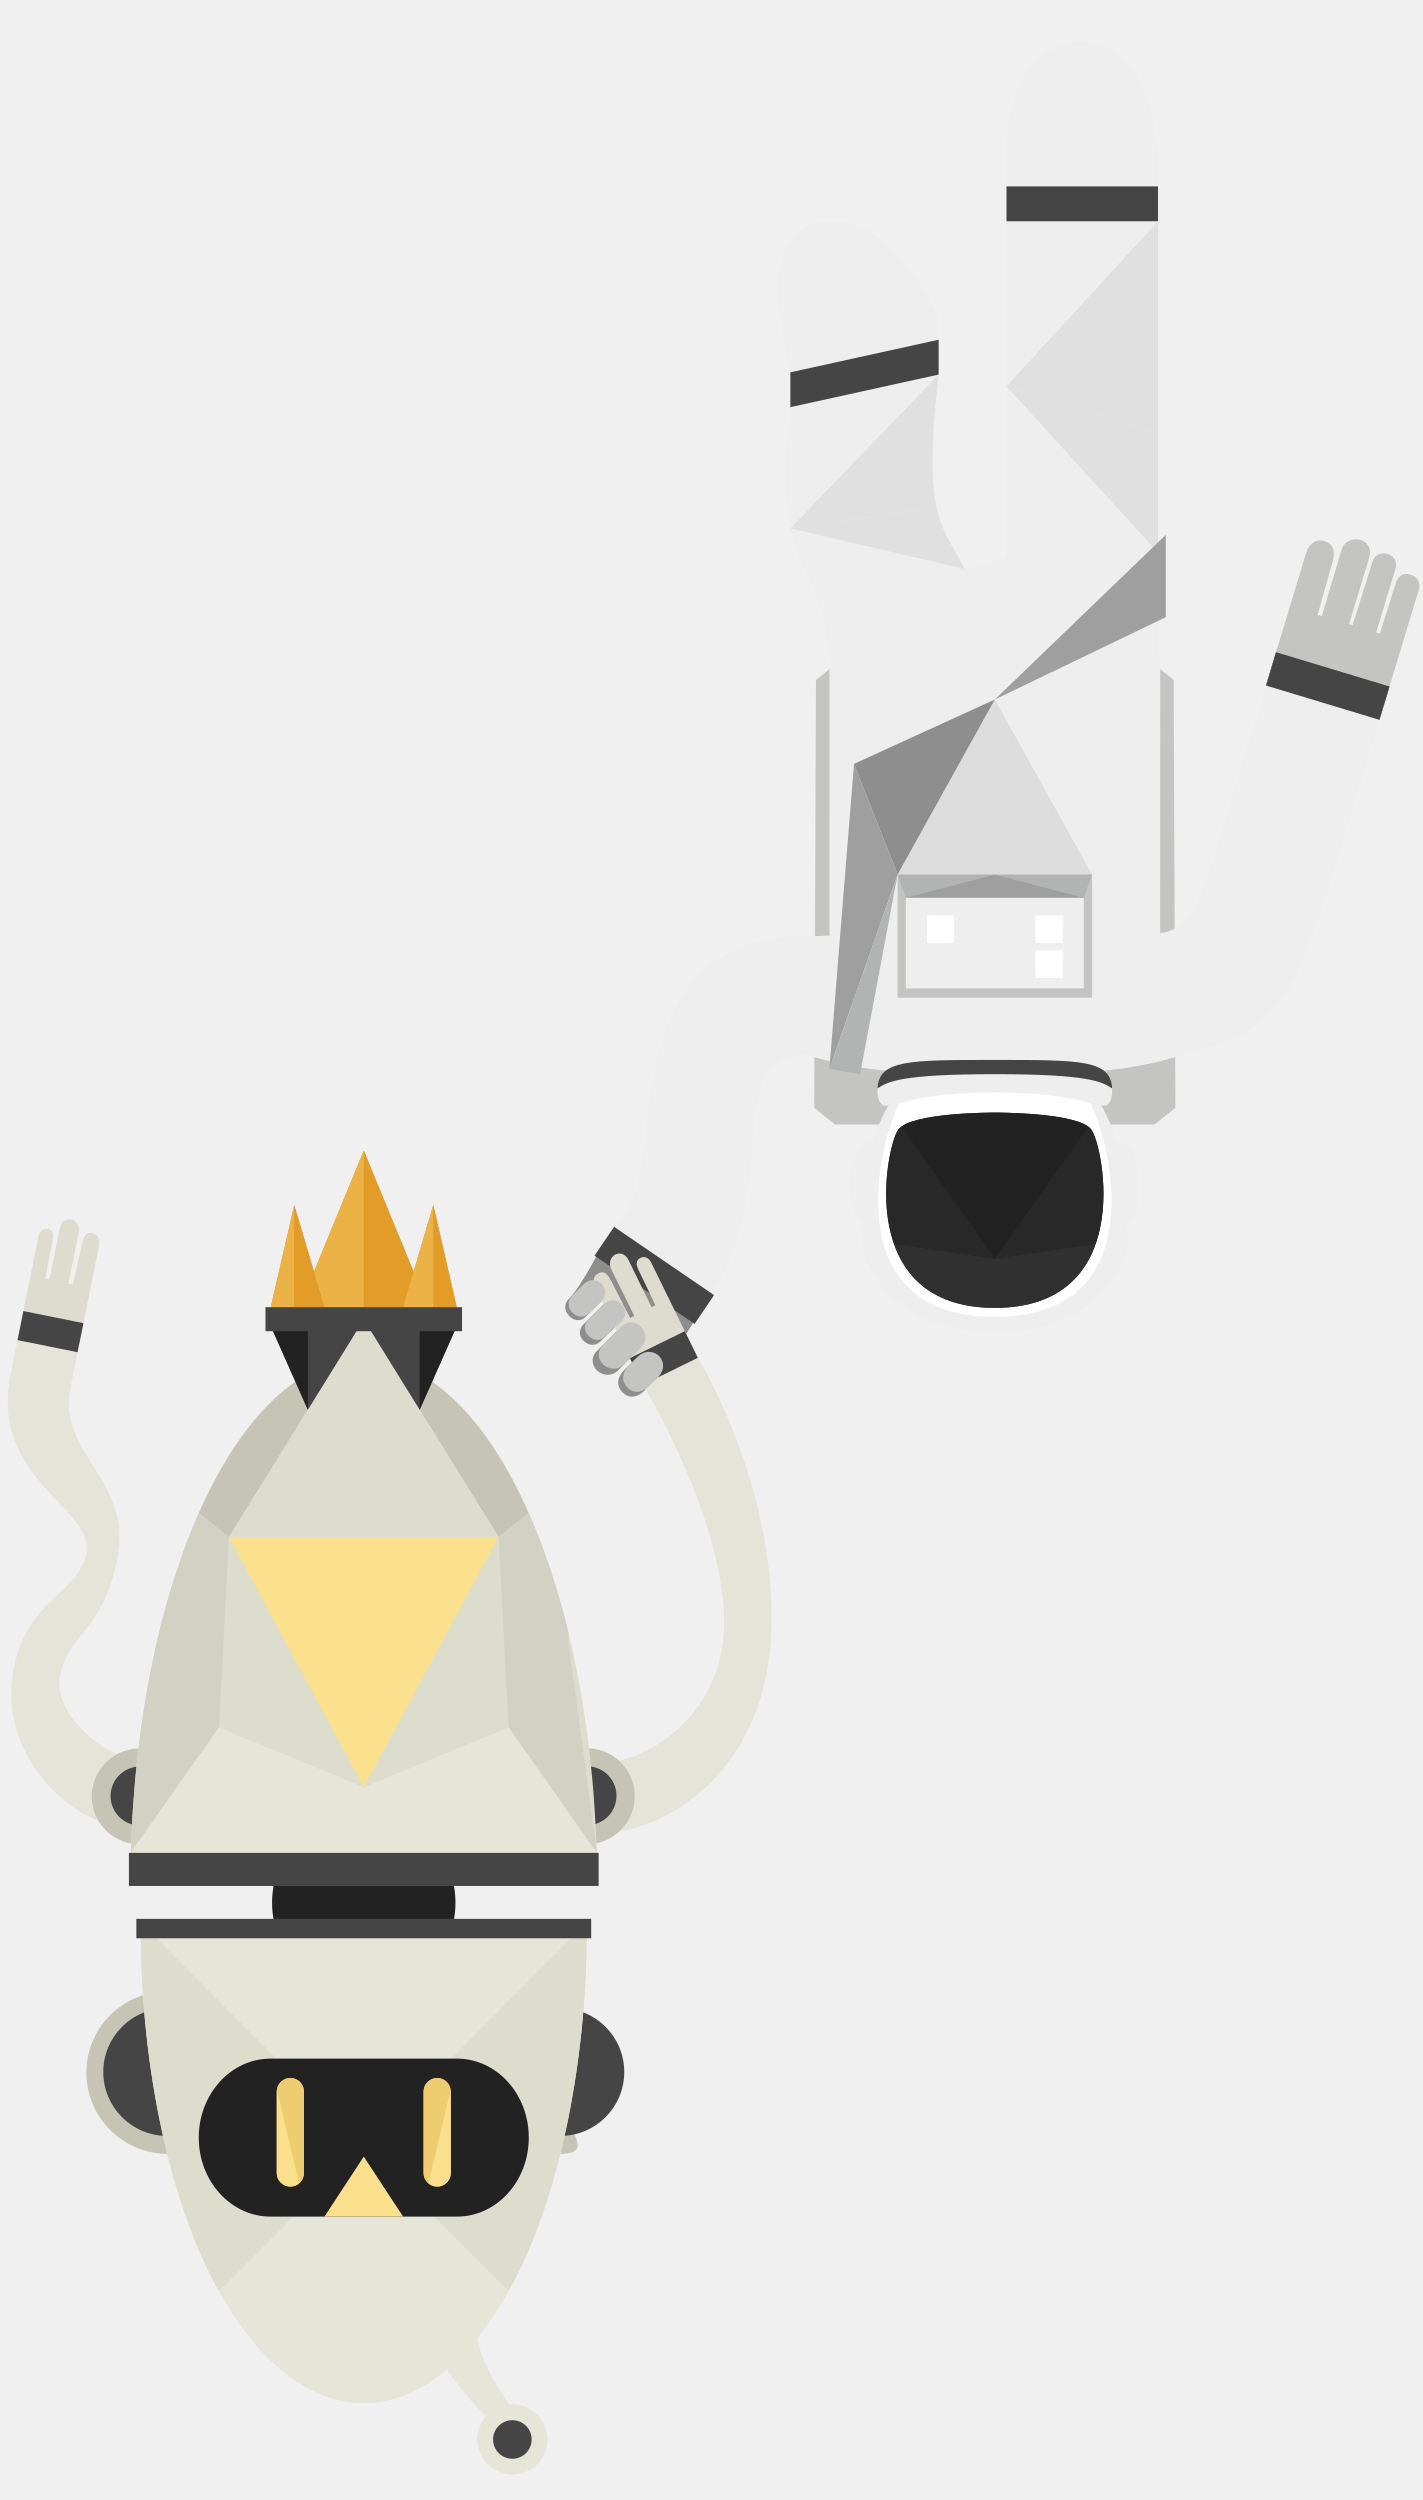
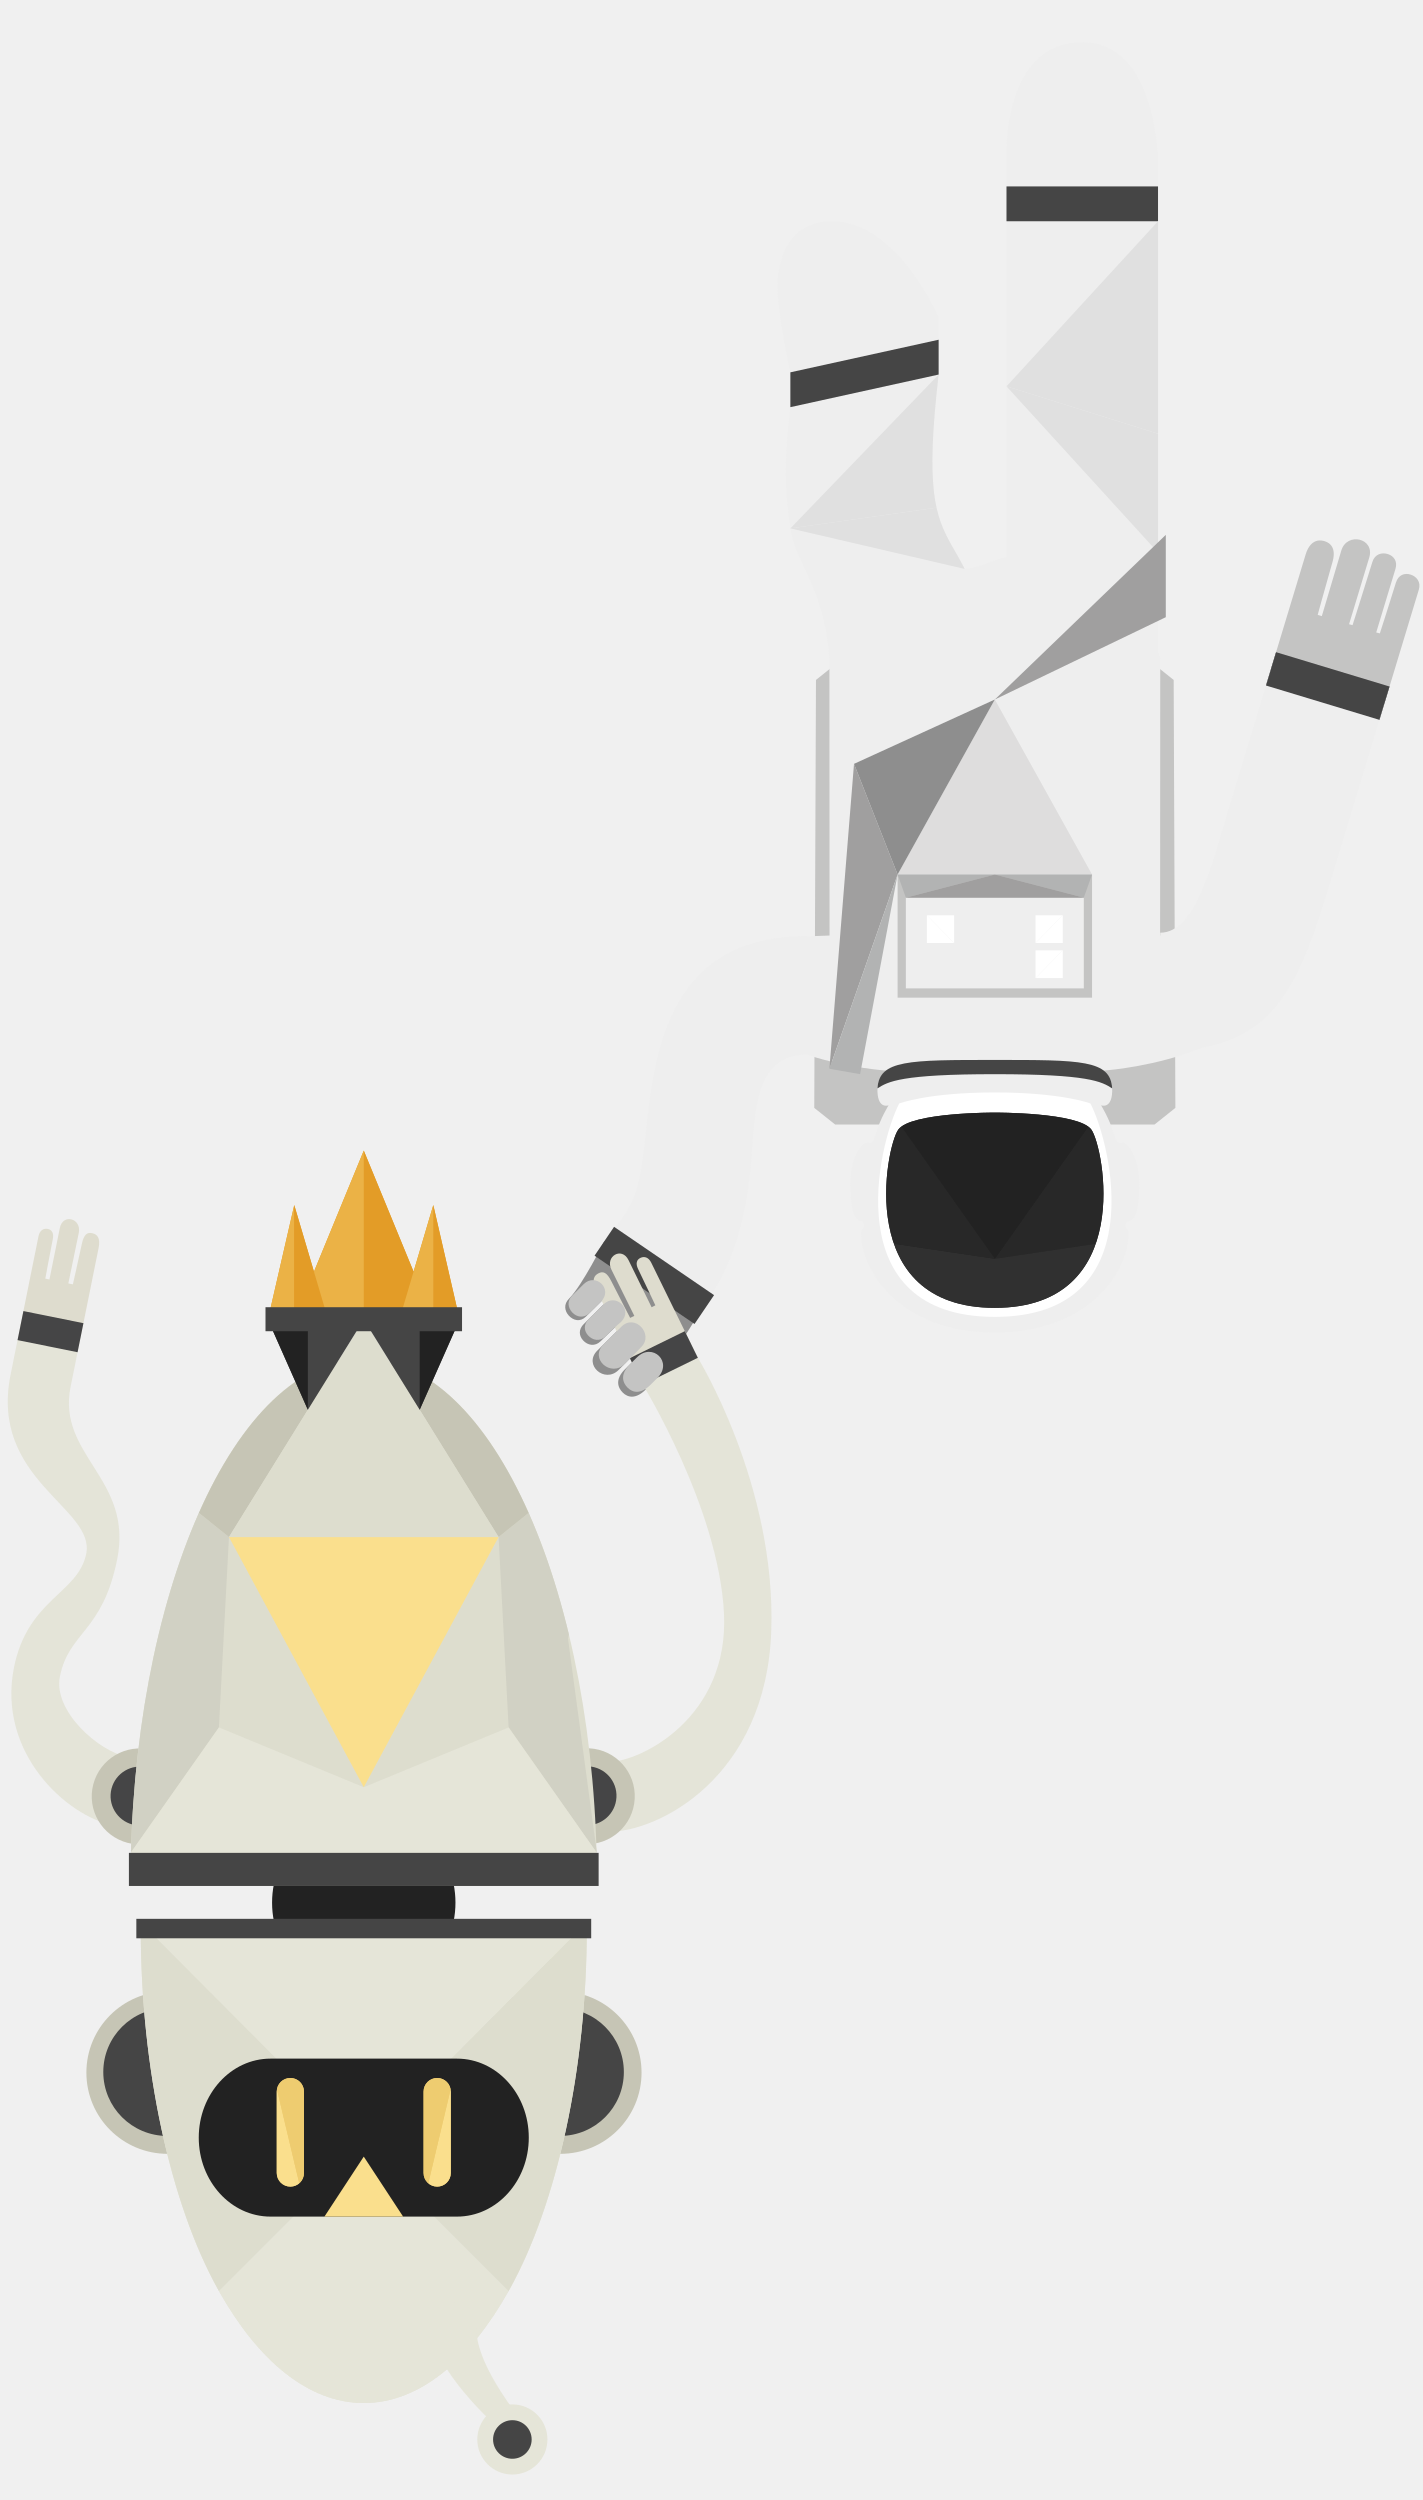
<svg xmlns="http://www.w3.org/2000/svg" xmlns:xlink="http://www.w3.org/1999/xlink" version="1.1" id="Layer_1" x="0px" y="0px" width="512px" height="900px" viewBox="0 0 512 900" enable-background="new 0 0 512 900" xml:space="preserve">
  <g>
    <polygon fill="#C4C4C3" points="300.636,404.82 358.136,404.82 415.636,404.82 423.136,398.842 422.522,244.777 415.636,239.276    358.136,239.276 300.636,239.276 293.749,244.777 293.136,398.842  " />
    <path fill="#EEEEEE" d="M260.77,347.114c0,19.392,13.457,27.318,29.981,32.677c14.824,4.807,28.885,5.677,28.885,5.677   s-4,1.188-3.75,7.563s4,4.875,4,4.875s-3.104,5.042-4.438,9.875s-2.74,3.625-2.74,3.625s-2.572-1.124-5.238,6.044   c-1.848,4.964-1.5,12.5-0.668,17.5c0.834,5,3.834,4.832,3.834,4.832l0.5,1.668c0,0-1.166,1.486-1.166,2.5   c0,13.206,13.5,35.75,48.166,35.75s48.166-22.544,48.166-35.75c0-1.014-1.166-2.5-1.166-2.5l0.5-1.668c0,0,3,0.168,3.834-4.832   c0.832-5,1.18-12.536-0.668-17.5c-2.666-7.168-5.238-6.044-5.238-6.044s-1.406,1.208-2.74-3.625s-4.438-9.875-4.438-9.875   s3.75,1.5,4-4.875s-3.75-7.563-3.75-7.563s14.061-0.87,28.885-5.677c16.524-5.358,33.998-15.609,33.998-35.001l-33.999-7.714   l-7.884-0.286l0.051-99.764c0,0-5.051-21.477-31.26-22.766c-3.953-0.194-11.594-9.403-18.291-12.772s-11.977,2.573-20.846,3.336   c-7.47,0.643-13.492,9.242-17.445,9.437c-26.209,1.289-31.26,22.766-31.26,22.766l0.051,99.764l-7.884,0.286L260.77,347.114z" />
    <g>
      <path fill="#EEEEEE" d="M416.889,73.379h-54.551v-6.27v-9.558c0,0-2.193-42.334,27.275-42.334    c27.275,0,27.275,43.433,27.275,43.433v8.459V73.379z" />
      <path fill="#EEEEEE" d="M416.889,237.026c0-64.821,0-53.737,0-82.759s0-45.957,0-80.889h-54.551c0,36.404,0,51.91,0,80.889    s0,13.936,0,82.759H416.889z" />
      <rect x="362.338" y="67.109" fill="#454545" width="54.551" height="12.541" />
      <polygon fill="#E0E0E0" points="416.889,79.65 362.338,139.082 416.889,156.144   " />
      <polygon fill="#E0E0E0" points="416.889,156.144 416.889,198.92 362.338,139.082   " />
    </g>
    <g>
      <polygon fill="#C4C4C3" points="358.136,359.155 393.136,359.155 393.136,314.822 358.136,314.822 323.136,314.822     323.136,359.155   " />
      <polygon fill="#DEDDDD" points="358.136,314.822 393.136,314.822 358.136,251.822 323.136,314.822   " />
      <polygon fill="#EEEEEE" points="358.136,355.822 390.17,355.822 390.17,323.155 358.136,323.155 326.102,323.155 326.102,355.822       " />
      <polygon fill="#FFFFFF" points="382.595,329.489 372.79,339.488 372.79,329.489   " />
      <polygon fill="#FFFFFF" points="372.79,339.488 382.595,329.489 382.595,339.488   " />
      <polygon fill="#FFFFFF" points="372.79,352.113 382.595,342.114 382.595,352.113   " />
      <polygon fill="#FFFFFF" points="382.595,342.114 372.79,352.113 372.79,342.114   " />
      <polygon fill="#B2B3B3" points="393.136,314.822 390.17,323.155 358.136,314.822   " />
      <polygon fill="#FFFFFF" points="333.677,329.489 343.481,339.488 343.481,329.489   " />
      <polygon fill="#FFFFFF" points="343.481,339.488 333.677,329.489 333.677,339.488   " />
      <polygon fill="#B2B3B3" points="323.136,314.822 326.102,323.155 358.136,314.822   " />
      <polygon fill="#A09F9F" points="358.136,323.155 390.17,323.155 358.136,314.822 326.102,323.155   " />
      <g>
        <polygon fill="#A09F9F" points="298.585,384.769 307.444,274.988 323.136,314.822    " />
        <polygon fill="#B2B3B3" points="309.636,386.699 323.136,314.822 298.585,384.769    " />
        <polygon fill="#8E8E8E" points="358.136,251.822 307.444,274.988 323.136,314.822    " />
        <polygon fill="#A09F9F" points="358.136,251.822 419.687,222.186 419.687,192.55    " />
      </g>
    </g>
    <path fill="#454545" d="M358.136,386.705c33.916,0,38.496,2.7,42.246,5.117c-0.58-10.25-11.08-10.245-42.246-10.245   s-41.666-0.005-42.246,10.245C319.64,389.405,324.22,386.705,358.136,386.705z" />
    <path fill="#FFFFFF" d="M358.136,474.074c57,0,42-62.169,34.421-76.818c0,0-10.255-3.975-34.421-3.975s-34.421,3.975-34.421,3.975   C316.136,411.905,301.136,474.074,358.136,474.074z" />
    <g>
      <defs>
        <path id="SVGID_73_" d="M358.136,470.824c50.75,0,39.25-57.919,34.75-64.169s-34.75-6.125-34.75-6.125s-30.25-0.125-34.75,6.125     S307.386,470.824,358.136,470.824z" />
      </defs>
      <clipPath id="SVGID_2_">
        <use xlink:href="#SVGID_73_" overflow="visible" />
      </clipPath>
      <path clip-path="url(#SVGID_2_)" fill="#222222" d="M358.136,470.824c50.75,0,39.25-57.919,34.75-64.169s-34.75-6.125-34.75-6.125    s-30.25-0.125-34.75,6.125S307.386,470.824,358.136,470.824z" />
      <polygon clip-path="url(#SVGID_2_)" fill="#282828" points="417.469,444.322 358.136,453.165 405.136,386.699   " />
      <polygon clip-path="url(#SVGID_2_)" fill="#222222" points="358.136,453.165 405.136,386.699 358.136,384.322 311.136,386.699       " />
      <polygon clip-path="url(#SVGID_2_)" fill="#303030" points="358.136,491.655 417.469,444.322 358.136,453.165 298.803,444.322       " />
      <polygon clip-path="url(#SVGID_2_)" fill="#282828" points="298.803,444.322 358.136,453.165 311.136,386.699   " />
    </g>
    <g>
      <rect x="456.659" y="240.674" transform="matrix(-0.9571 -0.2897 0.2897 -0.9571 863.9348 621.7904)" fill="#454545" width="42.668" height="12.545" />
      <path fill="#EEEEEE" d="M417.687,335.779c12.885,0,18.834-25.464,24.241-43.329c8.409-27.776,5.525-18.25,15.646-51.684    l40.838,12.362c-10.547,34.841-7.249,23.946-15.646,51.684c-14.293,47.216-20.411,73.635-65.079,73.635V335.779z" />
      <path fill="#C4C4C3" d="M502.365,204.805c0.809-2.671-0.51-4.586-2.646-5.309c-2.222-0.754-4.798-0.046-5.657,2.795    c-1.685,5.565-7.144,22.761-7.144,22.761l-1.256-0.327c0,0,6.616-21.854,7.268-24.007c2.11-6.971-8.01-9.297-10.052-2.551    c-1.575,5.204-7.024,23.644-7.024,23.644l-1.485-0.458c0,0,2.412-8.839,5.255-18.77c1.464-4.836-0.323-7.056-2.872-7.797    c-2.547-0.74-5.309,0.164-6.738,4.888c-2.859,9.444-12.439,41.095-12.439,41.095l40.838,12.362c0,0,10.414-34.404,12.371-40.87    c0.809-2.671-0.729-4.653-2.866-5.375c-2.223-0.755-4.532,0.033-5.393,2.875c-1.685,5.565-5.781,18.265-5.781,18.265l-1.303-0.342    L502.365,204.805z" />
      <rect x="456.658" y="240.678" transform="matrix(-0.9571 -0.2897 0.2897 -0.9571 863.9333 621.7941)" fill="#454545" width="42.668" height="12.541" />
    </g>
    <g>
      <path fill="#EEEEEE" d="M290.529,379.655c-18,0-18.644,18.258-19.983,36.875c-2.383,33.114-12.607,46.999-17.666,54.242    l-35.329-23.923c10.244-12.85,12.425-15.053,14.836-38.298c3.26-31.431,8.716-71.563,58.143-71.563V379.655z" />
      <path fill="#8E8E8E" d="M210.153,476.655c-1.981,1.967-1.73,4.278-0.195,5.93c1.597,1.719,4.201,2.318,6.308,0.229    c4.127-4.096,8.2-7.798,8.2-7.798l0.949,0.885c0,0-8.774,8.708-10.369,10.29c-5.17,5.131,2.627,11.988,7.63,7.022    c3.859-3.829,9.984-10.086,9.984-10.086l1.089,1.109c0,0-3.193,3.169-8.759,8.693c-3.588,3.559-2.682,6.551-0.792,8.415    c1.891,1.861,4.749,2.378,8.251-1.098c7.005-6.951,20.431-29.476,20.431-29.476l-35.329-23.923c0,0-7.933,15.943-12.728,20.702    c-1.98,1.966-1.569,4.441-0.033,6.092c1.598,1.718,4.043,2.427,6.148,0.337c4.128-4.097,6.298-6.248,6.298-6.248l0.984,0.918    L210.153,476.655z" />
      <polygon fill="#454545" points="257.062,466.246 221.065,441.657 214.034,452.042 250.028,476.63   " />
    </g>
    <g>
      <path fill="#EEEEEE" d="M337.909,134.84c-4.722,40.79-1.441,50.646,4.726,61.553c6.406,11.33,8.419,12.833,10.5,40.634h-54.55    c-2.001-26.135-12.116-33.801-14.054-46.801s-2.467-23.218,0-43.649v-7.494l53.378-10.568V134.84z" />
      <path fill="#EEEEEE" d="M337.909,128.514l-53.378,10.568v-5.047c0,0-4.314-18.964-4.61-29.737    c-0.313-11.406,4.222-24.647,19.597-24.647c23.617,0,38.392,34.617,38.392,34.617v8.031V128.514z" />
      <g>
        <defs>
          <path id="SVGID_75_" d="M337.909,134.84c-4.722,40.79-1.441,50.646,4.726,61.553c6.406,11.33,8.419,12.833,10.5,40.634h-54.55      c-2.001-26.135-12.116-33.801-14.054-46.801s-2.467-23.218,0-43.649v-7.494l53.378-10.568V134.84z" />
        </defs>
        <clipPath id="SVGID_4_">
          <use xlink:href="#SVGID_75_" overflow="visible" />
        </clipPath>
        <polygon clip-path="url(#SVGID_4_)" fill="#E0E0E0" points="337.909,134.84 284.531,190.226 337.161,182.77    " />
        <polygon clip-path="url(#SVGID_4_)" fill="#E0E0E0" points="337.161,182.77 347.29,204.824 284.531,190.226    " />
      </g>
      <polygon fill="#454545" points="337.909,122.299 284.531,134.035 284.531,146.576 337.909,134.84   " />
    </g>
  </g>
  <g>
    <g>
      <path fill="#E4E4D8" d="M41.14,657.277c-17.582-3.547-42.234-26.606-36.097-57.032c4.981-24.698,23.103-26.54,25.996-40.883    c3.335-16.533-34.885-26.538-27.235-64.461c1.962-9.726,3.784-18.757,3.784-18.757l21.608,4.358c0,0-1.682,8.336-3.783,18.758    c-4.981,24.693,22.644,33.02,16.772,62.124c-5.321,26.378-17.333,25.875-20.624,42.192c-2.466,12.226,13.612,26.836,24.552,29.042    l8.978,1.812l-4.975,24.657L41.14,657.277z" />
      <path fill="#DEDCCE" d="M7.372,477.215l21.608,4.358c0,0,5.05-25.034,6.521-32.328c0.735-3.646-0.559-4.924-2.319-5.302    c-1.764-0.378-3.014,0.34-3.768,4.074c-1.645,7.613-3.178,14.348-3.178,14.348l-1.635-0.325c0,0,2.951-14.191,3.762-18.213    c1.051-5.208-5.742-7.122-6.828-1.737c-0.335,1.662-3.739,18.538-3.739,18.538l-1.483-0.339c0,0,1.825-9.892,2.692-14.19    c0.443-2.195-0.34-3.448-1.912-3.706c-1.512-0.248-2.819,0.604-3.235,2.667C12.851,450.053,7.372,477.215,7.372,477.215z" />
      <polyline fill="#454546" points="8.427,471.984 6.316,482.445 27.926,486.804 30.035,476.343   " />
      <path fill="#C6C5B5" d="M33.58,642.38c2.396-9.236,11.819-14.779,21.054-12.387c9.234,2.394,14.78,11.817,12.384,21.054    c-2.392,9.231-11.819,14.777-21.051,12.385C36.733,661.038,31.188,651.61,33.58,642.38z" />
      <path fill="#454546" d="M40.144,643.914c1.472-5.673,7.26-9.076,12.93-7.606c5.672,1.47,9.078,7.259,7.605,12.931    c-1.469,5.668-7.258,9.071-12.93,7.604C42.082,655.37,38.676,649.583,40.144,643.914z" />
    </g>
    <path fill="#222222" d="M130.956,718.304c18.34,0,33.01-15.01,33.01-33.35s-14.67-33.066-33.01-33.066s-33.01,14.727-33.01,33.066   S112.616,718.304,130.956,718.304z" />
    <g>
-       <path fill="#C6C5B5" d="M172.331,746.14c0-16.15,13.09-29.241,29.24-29.241c16.153,0-3.313,13.091-3.313,29.241    c0,16.152,19.467,29.242,3.313,29.242C185.421,775.382,172.331,762.292,172.331,746.14z" />
-       <path fill="#454545" d="M201.712,768.938c12.715,0,23.012-10.304,23.018-23.017c0-12.709-10.303-23.012-23.018-23.012    c-12.709,0-23.01,10.303-23.01,23.012C178.702,758.634,189.003,768.938,201.712,768.938z" />
+       <path fill="#C6C5B5" d="M230.957,746.14c0-16.15-13.09-29.241-29.24-29.241c-16.153,0-29.242,13.091-29.242,29.241    c0,16.152,13.089,29.242,29.242,29.242C217.867,775.382,230.957,762.292,230.957,746.14z" />
+       <path fill="#454545" d="M201.576,768.938c-12.715,0-23.012-10.304-23.018-23.017c0-12.709,10.303-23.012,23.018-23.012    c12.709,0,23.01,10.303,23.01,23.012C224.586,758.634,214.285,768.938,201.576,768.938z" />
    </g>
    <g>
      <path fill="#C6C5B5" d="M89.581,746.14c0-16.15-13.09-29.241-29.24-29.241c-16.153,0-29.242,13.091-29.242,29.241    c0,16.152,13.089,29.242,29.242,29.242C76.491,775.382,89.581,762.292,89.581,746.14z" />
      <path fill="#454545" d="M60.2,768.938c-12.715,0-23.012-10.304-23.018-23.017c0-12.709,10.303-23.012,23.018-23.012    c12.709,0,23.01,10.303,23.01,23.012C83.21,758.634,72.909,768.938,60.2,768.938z" />
    </g>
    <path fill="#E5E5D8" d="M78.446,824.126c0.119,0.219,0.243,0.43,0.365,0.645c14.064,25.039,32.178,40.322,52.145,40.322   s38.08-15.283,52.145-40.322c0.122-0.215,0.246-0.426,0.365-0.645c17.019-30.663,27.781-79.355,27.781-129.845h-2.268h-78.023   H52.933h-2.268C50.665,744.771,61.428,793.463,78.446,824.126z" />
    <path fill="#E5E5D8" d="M130.956,865.093c19.967,0,38.08-15.283,52.145-40.322l-52.145-52.145l-52.145,52.145   C92.876,849.81,110.989,865.093,130.956,865.093z" />
    <path fill="#DDDDCE" d="M183.101,824.771c0.122-0.215,0.246-0.426,0.365-0.645c17.019-30.663,27.781-79.355,27.781-129.845h-2.268   l-78.023,78.345L183.101,824.771z" />
    <path fill="#DDDDCE" d="M78.812,824.771c-0.122-0.215-0.246-0.426-0.365-0.645c-17.019-30.663-27.781-79.355-27.781-129.845h2.268   l78.023,78.345L78.812,824.771z" />
    <polygon fill="#E5E5D8" points="130.956,772.626 208.979,694.281 130.956,694.281 52.933,694.281  " />
    <path fill="#222222" d="M97.396,797.978h33.561h33.561c14.271,0,25.844-12.731,25.844-28.438c0-15.702-11.572-28.434-25.844-28.434   h-33.561H97.396c-14.271,0-25.844,12.731-25.844,28.434C71.552,785.246,83.124,797.978,97.396,797.978z" />
    <g>
      <defs>
        <path id="SVGID_77_" d="M152.484,752.972c0-2.707,2.194-4.9,4.9-4.9l0,0c2.706,0,4.901,2.193,4.901,4.9v29.307     c0,2.707-2.195,4.902-4.901,4.902l0,0c-2.706,0-4.9-2.195-4.9-4.902V752.972z" />
      </defs>
      <clipPath id="SVGID_6_">
        <use xlink:href="#SVGID_77_" overflow="visible" />
      </clipPath>
      <path clip-path="url(#SVGID_6_)" fill="#EECC70" d="M152.484,752.972c0-2.707,2.194-4.9,4.9-4.9l0,0    c2.706,0,4.901,2.193,4.901,4.9v29.307c0,2.707-2.195,4.902-4.901,4.902l0,0c-2.706,0-4.9-2.195-4.9-4.902V752.972z" />
      <polygon clip-path="url(#SVGID_6_)" fill="#FADF8D" points="163.552,788.347 163.552,746.532 151.342,797.978   " />
      <polygon clip-path="url(#SVGID_6_)" fill="#EECC70" points="163.552,746.532 152.579,742.296 151.342,797.978   " />
    </g>
    <polygon fill="#FADF8D" points="130.956,797.978 145.119,797.978 130.956,776.382 116.793,797.978  " />
    <g>
      <defs>
        <path id="SVGID_79_" d="M109.428,752.972c0-2.707-2.194-4.9-4.9-4.9l0,0c-2.706,0-4.901,2.193-4.901,4.9v29.307     c0,2.707,2.195,4.902,4.901,4.902l0,0c2.706,0,4.9-2.195,4.9-4.902V752.972z" />
      </defs>
      <clipPath id="SVGID_8_">
        <use xlink:href="#SVGID_79_" overflow="visible" />
      </clipPath>
      <path clip-path="url(#SVGID_8_)" fill="#EECC70" d="M109.428,752.972c0-2.707-2.194-4.9-4.9-4.9l0,0    c-2.706,0-4.901,2.193-4.901,4.9v29.307c0,2.707,2.195,4.902,4.901,4.902l0,0c2.706,0,4.9-2.195,4.9-4.902V752.972z" />
      <polygon clip-path="url(#SVGID_8_)" fill="#FADF8D" points="98.36,788.347 98.36,746.532 110.57,797.978   " />
      <polygon clip-path="url(#SVGID_8_)" fill="#EECC70" points="98.36,746.532 109.333,742.296 110.57,797.978   " />
    </g>
    <g>
      <path fill="#E4E4D8" d="M219.145,659.442c17.936,0,56.621-19.55,58.503-72.164c1.881-52.614-26.426-98.469-26.426-98.469    l-2.828-5.772l-19.798,9.698l2.828,5.771c0,0,27.319,44.437,29.207,82.28c1.889,37.843-30.327,53.501-41.486,53.501h-9.157v25.154    H219.145z" />
      <path fill="#DEDCCE" d="M248.874,484.017l-19.798,9.699c0,0-11.235-22.935-14.508-29.617c-1.636-3.34-0.71-4.904,0.898-5.716    c1.609-0.813,3.001-0.437,4.676,2.985c3.524,6.946,6.714,13.07,6.714,13.07l1.5-0.729c0,0-6.454-12.979-8.258-16.663    c-2.338-4.771,3.747-8.346,6.163-3.413c0.745,1.522,8.32,16.983,8.32,16.983l1.35-0.704c0,0-4.276-9.104-6.206-13.042    c-0.985-2.012-0.544-3.423,0.911-4.07c1.399-0.624,2.88-0.13,3.807,1.759C236.683,459.134,248.874,484.017,248.874,484.017z" />
      <polyline fill="#454546" points="246.526,479.225 251.222,488.81 231.424,498.507 226.729,488.924   " />
      <path fill="#C6C5B5" d="M194.001,645.697c0.522-9.527,8.664-16.824,18.188-16.305c9.525,0.52,16.825,8.661,16.303,18.188    c-0.52,9.522-8.664,16.823-18.187,16.303C200.781,663.363,193.48,655.219,194.001,645.697z" />
      <path fill="#454546" d="M200.738,645.903c0.32-5.852,5.321-10.332,11.17-10.013c5.851,0.319,10.334,5.32,10.013,11.171    c-0.319,5.847-5.321,10.328-11.171,10.011C204.903,656.75,200.42,651.751,200.738,645.903z" />
    </g>
    <g>
      <defs>
        <path id="SVGID_81_" d="M214.947,678.876c0-104.656-37.519-189.686-83.991-189.686S46.965,574.22,46.965,678.876H214.947z" />
      </defs>
      <clipPath id="SVGID_10_">
        <use xlink:href="#SVGID_81_" overflow="visible" />
      </clipPath>
      <path clip-path="url(#SVGID_10_)" fill="#DDDDCE" d="M214.947,678.876c0-104.656-37.519-189.686-83.991-189.686    S46.965,574.22,46.965,678.876H214.947z" />
      <polygon clip-path="url(#SVGID_10_)" fill="#DDDDCE" points="183.101,621.877 179.485,553.333 130.956,643.405   " />
      <polygon clip-path="url(#SVGID_10_)" fill="#D1D1C4" points="214.88,667.034 204.467,589.847 220.745,520.186 179.485,553.333     183.101,621.877   " />
      <polygon clip-path="url(#SVGID_10_)" fill="#C6C5B5" points="179.485,553.333 220.745,520.186 130.956,475.055   " />
      <polygon clip-path="url(#SVGID_10_)" fill="#DDDDCE" points="78.812,621.877 82.427,553.333 130.956,643.405   " />
      <polygon clip-path="url(#SVGID_10_)" fill="#D1D1C4" points="47.032,667.034 24.89,589.847 41.167,520.186 82.427,553.333     78.812,621.877   " />
      <polygon clip-path="url(#SVGID_10_)" fill="#C6C5B5" points="82.427,553.333 41.167,520.186 130.956,475.055   " />
      <polygon clip-path="url(#SVGID_10_)" fill="#E5E5D8" points="130.956,667.034 214.88,667.034 183.101,621.877 130.956,643.405     78.812,621.877 47.032,667.034   " />
      <polygon clip-path="url(#SVGID_10_)" fill="#FADF8D" points="130.956,643.405 179.485,553.333 130.956,553.333 82.427,553.333       " />
    </g>
    <polygon fill="#DDDDCE" points="130.956,553.333 179.485,553.333 130.956,475.055 82.427,553.333  " />
    <polygon fill="#E39C27" points="96.448,475.055 105.927,475.055 118.136,475.055 130.956,475.055 143.776,475.055 155.985,475.055    165.464,475.055 155.985,433.825 148.886,457.801 130.956,414.224 113.026,457.801 105.927,433.825  " />
    <g>
      <polygon fill="#E39C27" points="155.985,475.055 130.956,414.224 130.956,475.055   " />
      <polygon fill="#E39C27" points="165.464,475.055 155.985,433.825 155.985,475.055   " />
      <polygon fill="#EBB246" points="155.985,475.055 155.985,433.825 143.776,475.055   " />
      <polygon fill="#EBB246" points="105.927,475.055 130.956,414.224 130.956,475.055   " />
      <polygon fill="#EBB246" points="96.448,475.055 105.927,433.825 105.927,475.055   " />
      <polygon fill="#E39C27" points="105.927,475.055 105.927,433.825 118.136,475.055   " />
    </g>
    <polygon fill="#454545" points="110.829,507.519 96.448,475.055 130.956,475.055  " />
    <polygon fill="#222222" points="110.829,507.519 96.448,475.055 110.829,475.055  " />
    <polygon fill="#454545" points="151.083,507.519 165.464,475.055 130.956,475.055  " />
    <polygon fill="#222222" points="151.083,507.519 165.464,475.055 151.083,475.055  " />
    <g>
      <polygon fill="#454545" points="130.956,697.783 212.831,697.783 212.831,690.778 130.956,690.778 49.081,690.778 49.081,697.783       " />
    </g>
    <g>
      <polygon fill="#454545" points="130.956,678.944 215.505,678.944 215.505,667.034 130.956,667.034 46.407,667.034 46.407,678.944       " />
    </g>
    <g>
      <polygon fill="#454545" points="130.956,479.239 166.334,479.239 166.334,470.598 130.956,470.598 95.578,470.598 95.578,479.239       " />
    </g>
    <g>
      <path fill="#E5E5D8" d="M179.111,873.773c0,0-23.713-20.659-25.043-37.988c10.064-8.33,10.064-8.33,24.552-8.043    c-20.815,8.711,10.599,45.428,10.599,45.428L179.111,873.773z" />
      <circle fill="#E5E5D8" cx="184.451" cy="878.211" r="12.623" />
      <circle fill="#454545" cx="184.451" cy="878.211" r="6.945" />
    </g>
  </g>
  <g>
    <path fill="#C4C4C3" d="M217.325,469.539l-5.375,5.334c-1.98,1.965-1.731,4.276-0.194,5.928c1.597,1.719,4.199,2.32,6.307,0.23   c4.126-4.096,5.508-5.126,5.508-5.126c2.286-2.269,1.791-4.917,0.194-6.473C222.165,467.878,219.46,467.42,217.325,469.539z" />
    <path fill="#C4C4C3" d="M210.123,462.292c-2.489,2.471-2.629,2.608-4.102,4.071c-1.98,1.966-1.569,4.44-0.034,6.092   c1.6,1.719,4.188,2.283,6.296,0.192c2.347-2.33,3.983-3.954,3.983-3.954c2.33-2.312,1.865-4.977,0.284-6.53   C214.969,460.609,212.267,460.164,210.123,462.292z" />
    <path fill="#C4C4C3" d="M236.642,496.087c-2.244,2.228-0.53,0.528-2.426,2.407c-3.502,3.477-6.361,2.96-8.251,1.098   c-1.89-1.863-2.795-4.856,0.792-8.415c2.251-2.234,2.556-2.536,2.556-2.536c2.784-2.764,6.06-2.335,7.919-0.499   C239.09,489.977,239.529,493.222,236.642,496.087z" />
    <path fill="#C4C4C3" d="M230.912,484.862c0,0-2.159,2.32-6.018,6.15c-5.003,4.966-12.802-1.89-7.631-7.021   c1.595-1.584,6.403-6.356,6.403-6.356c2.49-2.47,5.425-1.781,7.176,0.086C232.595,479.588,233.161,482.631,230.912,484.862z" />
  </g>
</svg>
